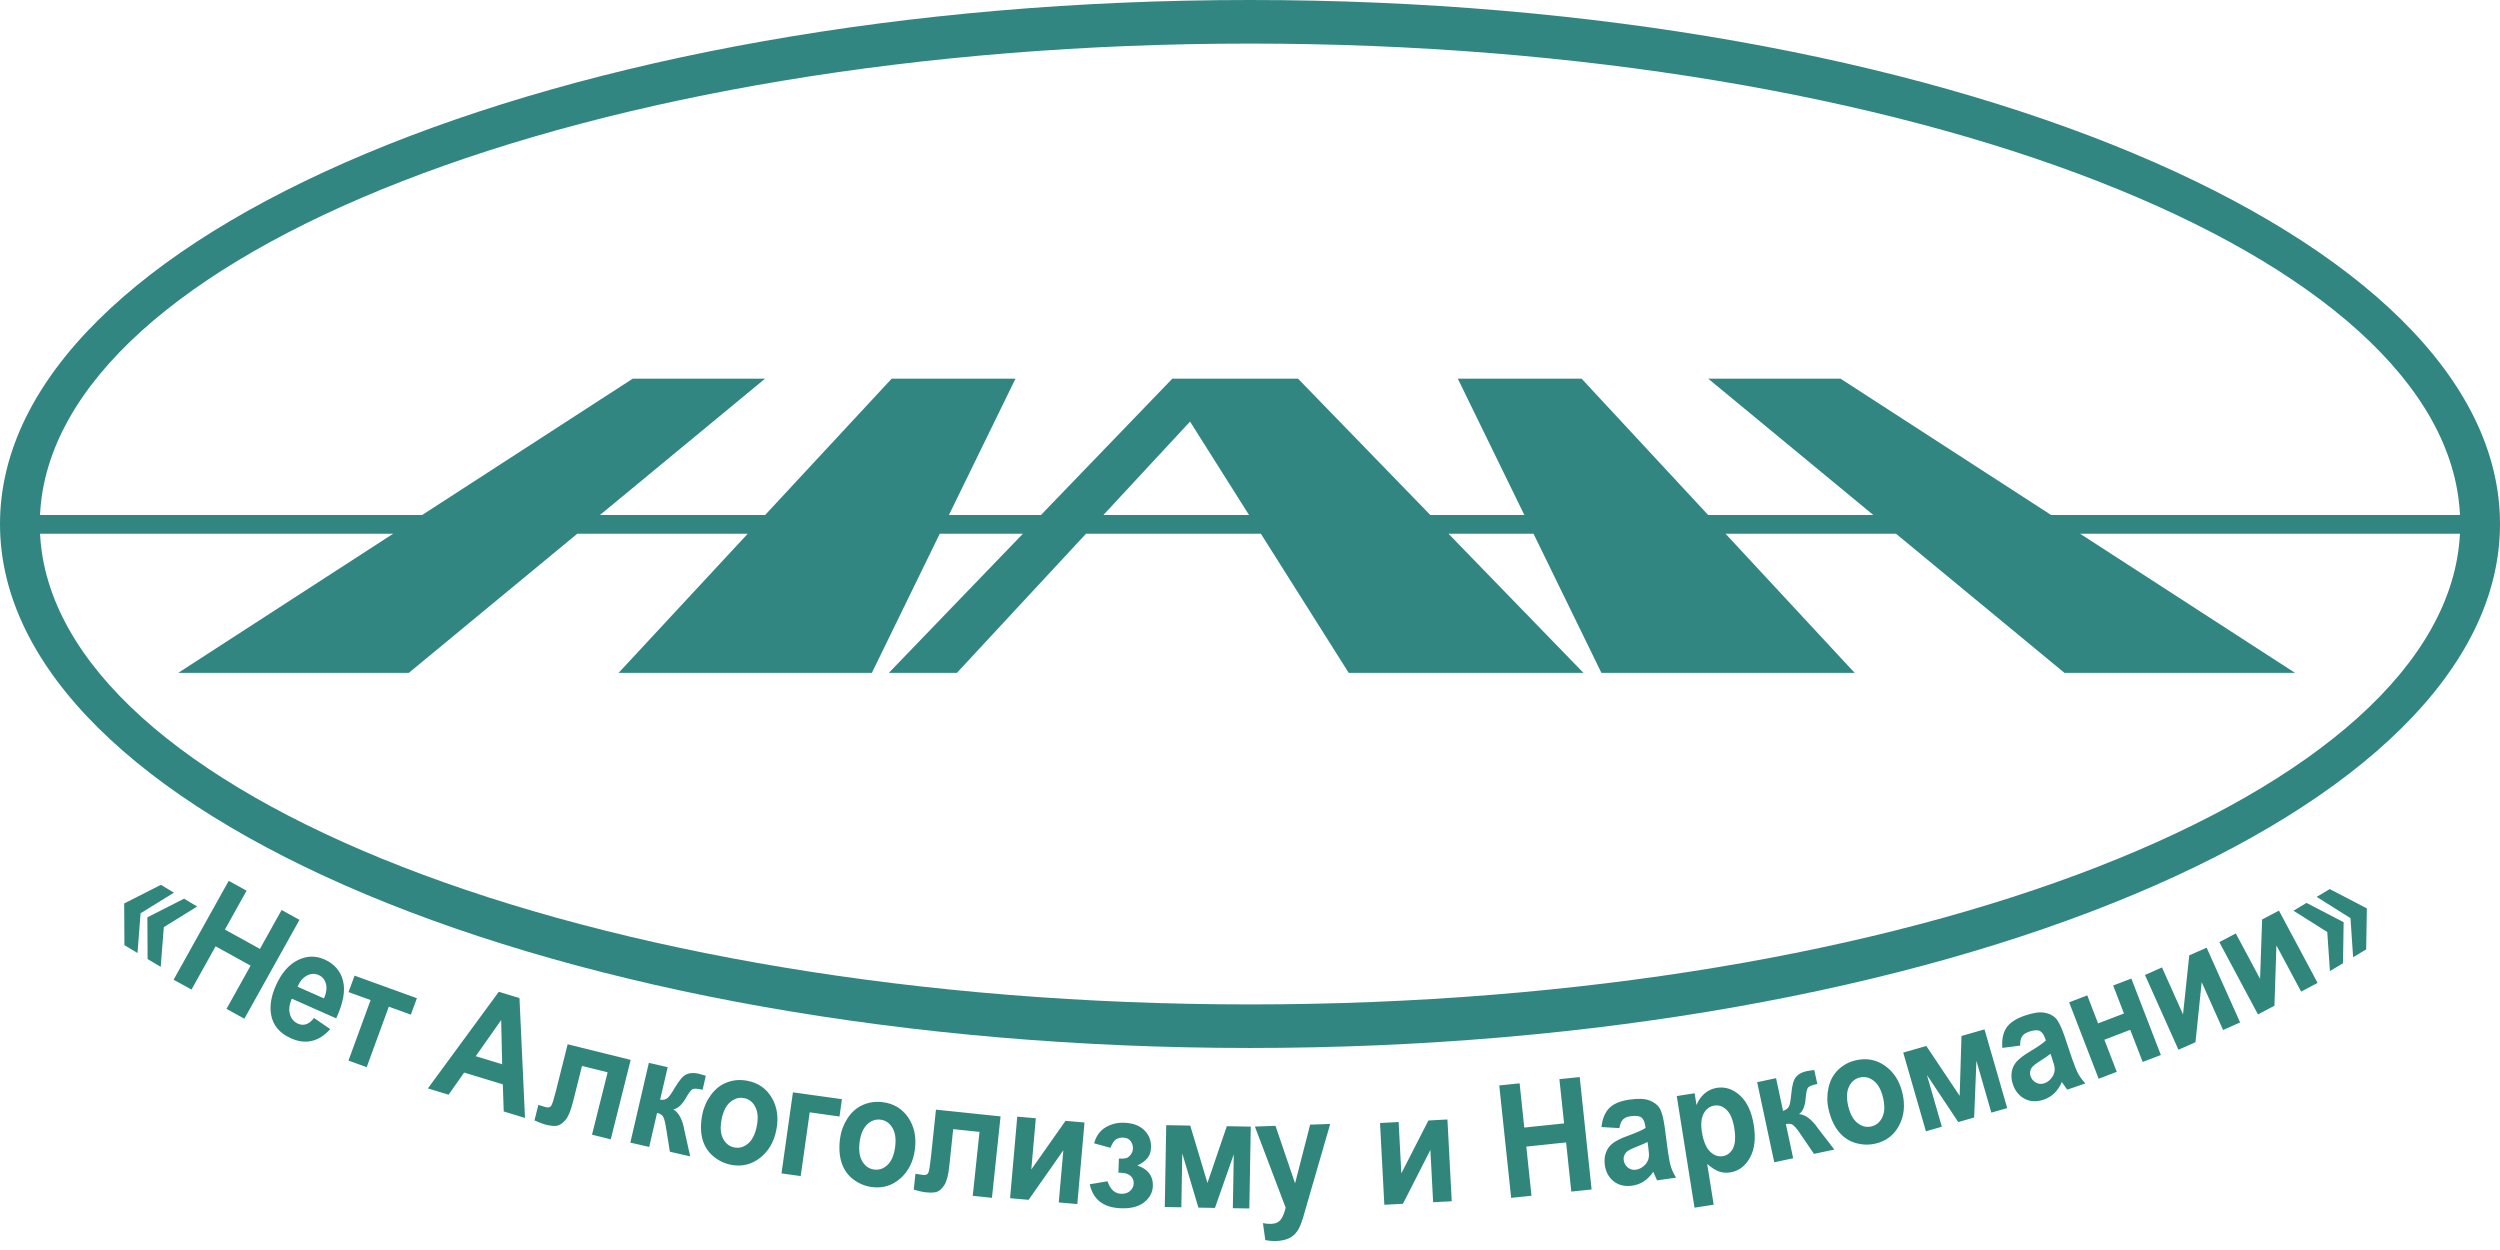
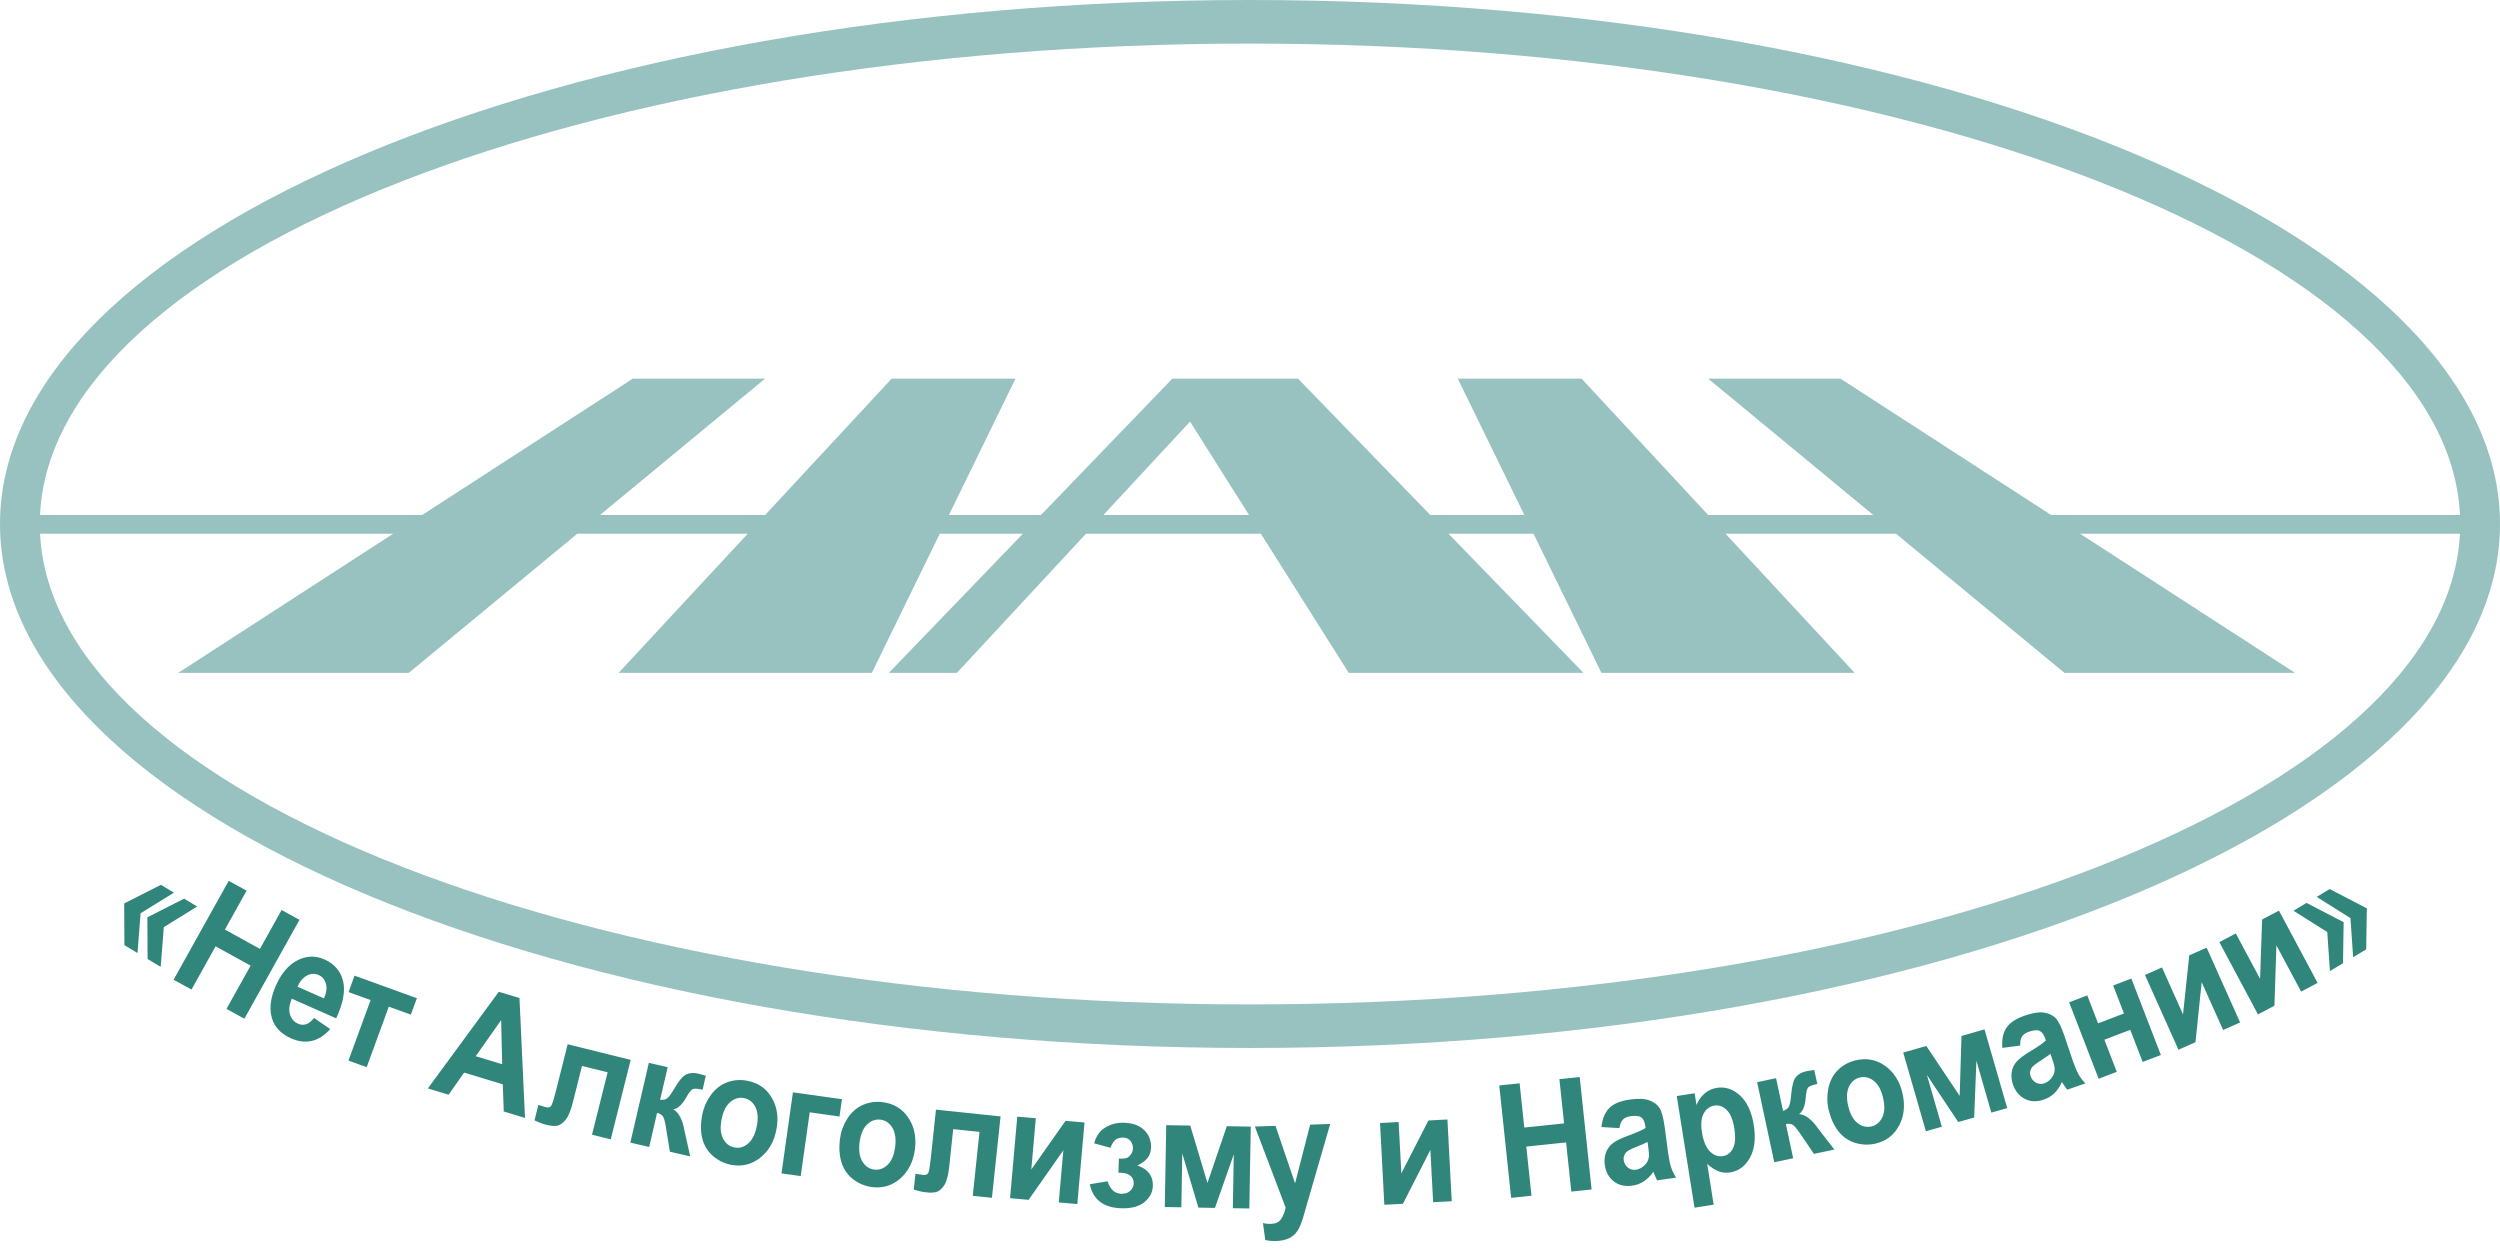
<svg xmlns="http://www.w3.org/2000/svg" width="104" height="52" viewBox="0 0 104 52" fill="none">
-   <path fill-rule="evenodd" clip-rule="evenodd" d="M52 0C80.714 0 104 9.762 104 21.798C104 33.835 80.714 43.596 52 43.596C23.286 43.596 0 33.835 0 21.798C0 9.761 23.286 0 52 0ZM65.794 15.752L71.059 21.424H77.929L71.061 15.752H76.565L85.327 21.424H102.335C101.831 10.561 79.485 1.813 52 1.813C24.515 1.813 2.169 10.561 1.665 21.424H17.561L26.323 15.752H31.827L24.959 21.424H31.829L37.094 15.752H42.244L39.475 21.424H43.304L48.769 15.752H53.998L59.501 21.424H63.413L60.644 15.752H65.794H65.794ZM71.782 22.203L77.154 27.991H66.619L63.794 22.203H60.257L65.872 27.991H56.107L52.452 22.203H45.178L39.807 27.991H36.976L42.553 22.203H39.094L36.269 27.991H25.734L31.106 22.203H24.015L17.007 27.991H7.415L16.356 22.203H1.666C2.209 33.052 24.54 41.784 52 41.784C79.46 41.784 101.791 33.052 102.334 22.203H86.532L95.473 27.991H85.881L78.873 22.203H71.782H71.782ZM51.96 21.424L49.506 17.538L45.901 21.424H51.96Z" fill="#318682" />
+   <path fill-rule="evenodd" clip-rule="evenodd" d="M52 0C80.714 0 104 9.762 104 21.798C104 33.835 80.714 43.596 52 43.596C23.286 43.596 0 33.835 0 21.798C0 9.761 23.286 0 52 0ZM65.794 15.752L71.059 21.424H77.929L71.061 15.752H76.565L85.327 21.424H102.335C101.831 10.561 79.485 1.813 52 1.813C24.515 1.813 2.169 10.561 1.665 21.424H17.561L26.323 15.752H31.827L24.959 21.424H31.829L37.094 15.752H42.244L39.475 21.424H43.304L48.769 15.752H53.998L59.501 21.424H63.413L60.644 15.752H65.794H65.794ZM71.782 22.203L77.154 27.991H66.619L63.794 22.203H60.257L65.872 27.991H56.107L52.452 22.203H45.178L39.807 27.991H36.976L42.553 22.203H39.094L36.269 27.991H25.734L31.106 22.203H24.015L17.007 27.991H7.415L16.356 22.203H1.666C2.209 33.052 24.54 41.784 52 41.784C79.46 41.784 101.791 33.052 102.334 22.203H86.532L95.473 27.991H85.881L78.873 22.203H71.782H71.782ZM51.96 21.424L49.506 17.538L45.901 21.424H51.96Z" fill="#97c2c0" />
  <path d="M7.237 37.134L5.848 37.992L5.72 39.645L5.176 39.319L5.166 37.584L6.693 36.809L7.237 37.134L7.237 37.134ZM8.201 37.711L6.815 38.569L6.685 40.221L6.14 39.896L6.131 38.161L7.657 37.385L8.201 37.711L8.201 37.711ZM7.222 40.756L9.514 36.643L10.258 37.053L9.356 38.671L10.813 39.474L11.715 37.856L12.458 38.266L10.166 42.378L9.423 41.969L10.425 40.17L8.969 39.367L7.966 41.166L7.222 40.756ZM13.064 42.348L13.738 42.81C13.508 43.069 13.257 43.233 12.982 43.299C12.708 43.367 12.418 43.332 12.112 43.197C11.628 42.982 11.348 42.648 11.274 42.19C11.217 41.826 11.285 41.427 11.478 40.996C11.709 40.48 12.011 40.13 12.383 39.944C12.755 39.759 13.126 39.748 13.495 39.911C13.909 40.095 14.168 40.393 14.271 40.805C14.373 41.217 14.278 41.736 13.985 42.363L12.138 41.545C12.034 41.791 12.008 42.008 12.062 42.193C12.114 42.379 12.226 42.51 12.396 42.585C12.511 42.636 12.623 42.644 12.733 42.609C12.844 42.573 12.955 42.486 13.064 42.348H13.064ZM13.479 41.534C13.58 41.293 13.607 41.088 13.557 40.917C13.508 40.747 13.408 40.628 13.258 40.562C13.096 40.49 12.934 40.498 12.771 40.582C12.608 40.666 12.476 40.821 12.377 41.047L13.479 41.534ZM14.75 40.587L17.343 41.525L17.092 42.209L16.175 41.877L15.254 44.394L14.496 44.12L15.417 41.603L14.499 41.271L14.75 40.587H14.75ZM21.84 46.506L20.955 46.237L20.917 45.108L19.308 44.619L18.662 45.54L17.8 45.278L20.75 41.258L21.61 41.519L21.84 46.506V46.506ZM20.89 44.272L20.848 42.435L19.791 43.938L20.89 44.272V44.272ZM23.614 43.441L26.236 44.091L25.407 47.396L24.627 47.203L25.278 44.607L24.211 44.343L23.839 45.827C23.744 46.205 23.639 46.46 23.522 46.593C23.406 46.726 23.295 46.804 23.188 46.828C23.081 46.853 22.923 46.84 22.713 46.788C22.588 46.757 22.429 46.697 22.234 46.609L22.395 45.965C22.412 45.969 22.456 45.981 22.525 46.003C22.605 46.03 22.667 46.048 22.712 46.059C22.817 46.086 22.892 46.064 22.936 45.991C22.98 45.919 23.046 45.706 23.135 45.351L23.614 43.441L23.614 43.441ZM26.992 44.214L27.776 44.394L27.461 45.75C27.595 45.764 27.698 45.74 27.77 45.679C27.84 45.619 27.943 45.474 28.076 45.246C28.253 44.942 28.412 44.758 28.553 44.694C28.693 44.629 28.861 44.62 29.054 44.664C29.114 44.678 29.216 44.707 29.361 44.751L29.229 45.333C29.022 45.286 28.884 45.277 28.817 45.307C28.748 45.34 28.654 45.462 28.534 45.674C28.372 45.959 28.196 46.118 28.009 46.149C28.238 46.283 28.392 46.572 28.47 47.015C28.474 47.039 28.48 47.062 28.486 47.089L28.712 48.105L27.867 47.911L27.698 46.862C27.663 46.649 27.622 46.508 27.577 46.44C27.53 46.372 27.45 46.324 27.334 46.297L27.006 47.713L26.222 47.533L26.992 44.214L26.992 44.214ZM29.216 46.362C29.273 46.068 29.394 45.796 29.577 45.546C29.76 45.297 29.985 45.122 30.251 45.024C30.517 44.925 30.797 44.903 31.09 44.96C31.543 45.047 31.882 45.283 32.107 45.668C32.332 46.053 32.396 46.496 32.297 46.998C32.199 47.503 31.971 47.894 31.614 48.17C31.256 48.447 30.857 48.542 30.413 48.456C30.138 48.403 29.89 48.283 29.669 48.097C29.447 47.91 29.297 47.67 29.219 47.377C29.142 47.085 29.14 46.747 29.216 46.362ZM30.018 46.566C29.954 46.898 29.974 47.166 30.081 47.369C30.187 47.572 30.344 47.694 30.551 47.734C30.758 47.774 30.948 47.72 31.122 47.57C31.297 47.421 31.418 47.179 31.483 46.843C31.547 46.516 31.526 46.25 31.42 46.046C31.315 45.843 31.159 45.721 30.952 45.681C30.745 45.642 30.554 45.696 30.379 45.845C30.203 45.994 30.083 46.235 30.018 46.566H30.018ZM32.986 45.441L35.025 45.726L34.923 46.447L33.684 46.273L33.309 48.925L32.51 48.813L32.986 45.441H32.986ZM34.943 47.378C34.98 47.081 35.081 46.801 35.246 46.539C35.412 46.278 35.624 46.088 35.882 45.971C36.141 45.854 36.418 45.813 36.715 45.849C37.172 45.905 37.527 46.117 37.779 46.485C38.031 46.854 38.125 47.291 38.062 47.798C37.999 48.309 37.799 48.715 37.463 49.016C37.125 49.316 36.733 49.438 36.285 49.384C36.006 49.35 35.751 49.248 35.517 49.077C35.282 48.906 35.116 48.677 35.018 48.391C34.921 48.104 34.895 47.767 34.943 47.378ZM35.758 47.526C35.717 47.862 35.756 48.127 35.877 48.322C35.997 48.518 36.162 48.629 36.372 48.654C36.581 48.68 36.767 48.612 36.93 48.451C37.094 48.29 37.197 48.04 37.239 47.7C37.28 47.37 37.24 47.106 37.12 46.91C37.001 46.715 36.837 46.604 36.628 46.578C36.419 46.553 36.231 46.621 36.068 46.782C35.903 46.942 35.8 47.191 35.758 47.526ZM38.936 46.161L41.623 46.442L41.265 49.829L40.466 49.746L40.747 47.086L39.653 46.972L39.492 48.492C39.452 48.88 39.383 49.147 39.286 49.296C39.19 49.443 39.09 49.536 38.988 49.575C38.886 49.614 38.728 49.623 38.512 49.6C38.384 49.587 38.218 49.549 38.012 49.489L38.082 48.83C38.1 48.831 38.144 48.837 38.216 48.849C38.299 48.864 38.363 48.874 38.409 48.879C38.517 48.89 38.588 48.858 38.621 48.78C38.655 48.703 38.69 48.483 38.729 48.119L38.936 46.161H38.936ZM42.318 46.452L43.09 46.519L42.902 48.651L44.326 46.627L45.115 46.696L44.816 50.089L44.044 50.021L44.235 47.852L42.791 49.913L42.019 49.845L42.318 46.452L42.318 46.452ZM46.526 48.785L46.546 48.198C46.685 48.203 46.787 48.196 46.851 48.178C46.915 48.16 46.977 48.112 47.035 48.037C47.095 47.961 47.126 47.872 47.13 47.772C47.134 47.666 47.102 47.565 47.035 47.471C46.968 47.378 46.865 47.33 46.726 47.325C46.619 47.321 46.522 47.343 46.436 47.391C46.35 47.44 46.27 47.559 46.194 47.749L45.516 47.562C45.596 47.265 45.751 47.046 45.981 46.904C46.213 46.763 46.473 46.696 46.762 46.706C47.13 46.719 47.41 46.823 47.605 47.018C47.801 47.213 47.893 47.453 47.883 47.738C47.877 47.915 47.829 48.06 47.737 48.173C47.646 48.287 47.505 48.391 47.315 48.485C47.538 48.56 47.702 48.67 47.81 48.813C47.917 48.956 47.967 49.131 47.959 49.339C47.95 49.603 47.831 49.827 47.602 50.011C47.374 50.195 47.051 50.279 46.634 50.264C45.907 50.239 45.473 49.906 45.333 49.266L46.075 49.141C46.182 49.478 46.373 49.653 46.647 49.662C46.797 49.667 46.921 49.627 47.014 49.541C47.108 49.456 47.158 49.353 47.162 49.233C47.166 49.101 47.122 48.995 47.031 48.916C46.939 48.837 46.815 48.795 46.663 48.789L46.526 48.785V48.785ZM48.515 46.807L49.514 46.824L50.23 49.211L51.035 46.85L52.032 46.868L51.972 50.273L51.286 50.261L51.325 48.02L50.542 50.249L49.853 50.237L49.183 47.983L49.144 50.224L48.455 50.212L48.515 46.807V46.807ZM52.203 46.865L53.061 46.835L53.875 49.227L54.502 46.785L55.337 46.756L54.376 50.069L54.204 50.669C54.14 50.87 54.078 51.024 54.018 51.131C53.957 51.239 53.887 51.325 53.806 51.394C53.725 51.461 53.625 51.516 53.505 51.557C53.384 51.597 53.248 51.62 53.094 51.626C52.939 51.631 52.787 51.618 52.636 51.587L52.539 50.883C52.667 50.908 52.781 50.917 52.883 50.913C53.07 50.907 53.207 50.841 53.293 50.715C53.377 50.589 53.441 50.431 53.483 50.238L52.203 46.865L52.203 46.865ZM57.409 46.717L58.183 46.676L58.296 48.812L59.422 46.612L60.213 46.57L60.392 49.972L59.618 50.012L59.504 47.837L58.362 50.078L57.588 50.118L57.409 46.717V46.717ZM62.864 49.831L62.369 45.155L63.216 45.066L63.41 46.907L65.066 46.733L64.871 44.893L65.716 44.805L66.211 49.482L65.366 49.57L65.15 47.525L63.494 47.698L63.71 49.743L62.864 49.831L62.864 49.831ZM67.367 46.93L66.621 46.885C66.656 46.548 66.762 46.287 66.939 46.102C67.117 45.918 67.4 45.798 67.793 45.743C68.15 45.693 68.421 45.704 68.609 45.774C68.797 45.844 68.937 45.946 69.028 46.081C69.12 46.217 69.193 46.477 69.248 46.865L69.386 47.908C69.428 48.204 69.472 48.422 69.518 48.559C69.563 48.695 69.633 48.84 69.725 48.991L68.934 49.102C68.906 49.045 68.867 48.961 68.82 48.849C68.8 48.798 68.786 48.764 68.777 48.748C68.662 48.915 68.532 49.046 68.387 49.143C68.242 49.238 68.081 49.298 67.904 49.323C67.594 49.366 67.335 49.306 67.13 49.144C66.924 48.98 66.801 48.754 66.76 48.466C66.733 48.276 66.75 48.1 66.81 47.939C66.871 47.778 66.969 47.648 67.105 47.549C67.24 47.449 67.443 47.35 67.711 47.252C68.073 47.121 68.321 47.011 68.455 46.924L68.443 46.835C68.418 46.663 68.363 46.547 68.277 46.484C68.191 46.422 68.043 46.405 67.833 46.434C67.69 46.454 67.584 46.501 67.513 46.575C67.442 46.648 67.394 46.766 67.367 46.93L67.367 46.93ZM68.537 47.505C68.441 47.557 68.285 47.626 68.071 47.71C67.857 47.794 67.719 47.866 67.658 47.926C67.566 48.024 67.528 48.135 67.546 48.262C67.563 48.388 67.621 48.489 67.717 48.569C67.813 48.648 67.925 48.679 68.055 48.661C68.199 48.641 68.328 48.568 68.445 48.445C68.53 48.351 68.579 48.243 68.593 48.122C68.604 48.043 68.593 47.897 68.563 47.683L68.537 47.505ZM69.753 45.596L70.496 45.479L70.575 45.973C70.644 45.788 70.752 45.63 70.9 45.499C71.048 45.367 71.222 45.286 71.423 45.254C71.772 45.199 72.094 45.306 72.386 45.574C72.678 45.841 72.868 46.249 72.956 46.796C73.045 47.358 72.992 47.814 72.796 48.164C72.6 48.514 72.326 48.717 71.977 48.772C71.811 48.798 71.654 48.785 71.507 48.733C71.36 48.679 71.198 48.575 71.019 48.419L71.289 50.115L70.492 50.24L69.753 45.596V45.596ZM70.8 47.097C70.861 47.474 70.972 47.744 71.135 47.902C71.297 48.062 71.475 48.127 71.669 48.096C71.854 48.067 71.995 47.96 72.091 47.775C72.188 47.59 72.206 47.308 72.146 46.93C72.09 46.577 71.984 46.325 71.83 46.174C71.676 46.023 71.506 45.963 71.319 45.992C71.125 46.023 70.976 46.132 70.874 46.321C70.772 46.508 70.748 46.767 70.8 47.097ZM73.097 45.019L73.884 44.852L74.175 46.214C74.302 46.17 74.386 46.105 74.424 46.02C74.463 45.936 74.494 45.761 74.518 45.498C74.549 45.148 74.615 44.915 74.715 44.798C74.816 44.68 74.963 44.601 75.157 44.56C75.217 44.547 75.323 44.53 75.473 44.51L75.6 45.093C75.392 45.137 75.263 45.186 75.215 45.243C75.167 45.301 75.134 45.451 75.115 45.694C75.089 46.02 74.997 46.238 74.841 46.345C75.106 46.37 75.368 46.567 75.627 46.936C75.641 46.956 75.656 46.975 75.672 46.996L76.309 47.822L75.461 48.001L74.862 47.121C74.74 46.944 74.643 46.833 74.573 46.79C74.502 46.748 74.409 46.738 74.293 46.763L74.596 48.184L73.809 48.35L73.097 45.019ZM76.068 46.146C76 45.855 76 45.557 76.064 45.255C76.13 44.953 76.264 44.702 76.466 44.505C76.669 44.307 76.916 44.174 77.207 44.107C77.656 44.004 78.062 44.082 78.425 44.343C78.789 44.603 79.028 44.982 79.143 45.48C79.26 45.982 79.211 46.431 78.999 46.828C78.785 47.226 78.458 47.474 78.018 47.575C77.745 47.637 77.47 47.629 77.191 47.548C76.912 47.467 76.677 47.308 76.486 47.072C76.296 46.836 76.156 46.528 76.068 46.146ZM76.885 46.008C76.961 46.337 77.09 46.573 77.27 46.716C77.451 46.859 77.644 46.907 77.849 46.86C78.054 46.812 78.206 46.685 78.304 46.479C78.403 46.272 78.413 46.002 78.336 45.668C78.26 45.344 78.133 45.109 77.953 44.966C77.773 44.823 77.581 44.775 77.376 44.822C77.171 44.869 77.018 44.996 76.919 45.203C76.819 45.41 76.808 45.679 76.885 46.008ZM79.174 43.787L80.135 43.513L81.522 45.587L81.598 43.096L82.556 42.822L83.5 46.097L82.84 46.285L82.219 44.129L82.125 46.489L81.463 46.677L80.159 44.717L80.781 46.872L80.118 47.061L79.174 43.787L79.174 43.787ZM84.04 43.496L83.299 43.593C83.269 43.255 83.323 42.98 83.461 42.764C83.6 42.55 83.856 42.378 84.23 42.25C84.572 42.133 84.84 42.092 85.038 42.125C85.235 42.158 85.392 42.232 85.508 42.347C85.624 42.463 85.746 42.705 85.874 43.075L86.21 44.073C86.308 44.355 86.393 44.56 86.464 44.687C86.535 44.812 86.631 44.941 86.751 45.071L85.996 45.33C85.957 45.279 85.902 45.204 85.835 45.103C85.806 45.057 85.785 45.027 85.774 45.012C85.692 45.199 85.59 45.352 85.466 45.474C85.342 45.595 85.196 45.685 85.027 45.742C84.731 45.844 84.465 45.834 84.233 45.714C83.999 45.592 83.835 45.394 83.739 45.118C83.677 44.937 83.659 44.761 83.688 44.592C83.716 44.422 83.788 44.276 83.901 44.153C84.015 44.029 84.195 43.893 84.44 43.746C84.77 43.55 84.993 43.395 85.108 43.283L85.078 43.198C85.021 43.034 84.945 42.93 84.848 42.885C84.752 42.84 84.604 42.851 84.403 42.92C84.266 42.967 84.171 43.033 84.116 43.119C84.06 43.204 84.035 43.33 84.04 43.496ZM85.3 43.838C85.215 43.908 85.075 44.004 84.881 44.128C84.687 44.251 84.566 44.348 84.517 44.418C84.445 44.532 84.43 44.648 84.471 44.769C84.513 44.889 84.588 44.978 84.698 45.038C84.808 45.097 84.924 45.106 85.047 45.064C85.185 45.017 85.299 44.921 85.389 44.778C85.455 44.67 85.483 44.555 85.473 44.433C85.468 44.354 85.429 44.212 85.359 44.008L85.3 43.838ZM86.076 41.696L86.831 41.408L87.28 42.573L88.357 42.161L87.908 40.997L88.664 40.708L89.892 43.888L89.135 44.177L88.619 42.841L87.542 43.252L88.058 44.588L87.304 44.876L86.076 41.696V41.696ZM89.231 40.559L89.939 40.245L90.814 42.199L91.073 39.743L91.796 39.423L93.189 42.534L92.481 42.848L91.59 40.858L91.332 43.356L90.624 43.67L89.231 40.559V40.559ZM92.324 39.192L93.009 38.831L94.019 40.719L94.104 38.251L94.804 37.881L96.412 40.889L95.727 41.251L94.699 39.328L94.617 41.838L93.932 42.2L92.324 39.192L92.324 39.192ZM97.89 39.82L97.78 38.195L96.373 37.31L96.917 36.985L98.461 37.788L98.433 39.495L97.89 39.82V39.82ZM96.925 40.397L96.814 38.772L95.409 37.886L95.952 37.561L97.496 38.364L97.469 40.072L96.925 40.397Z" fill="#31867b" />
</svg>
